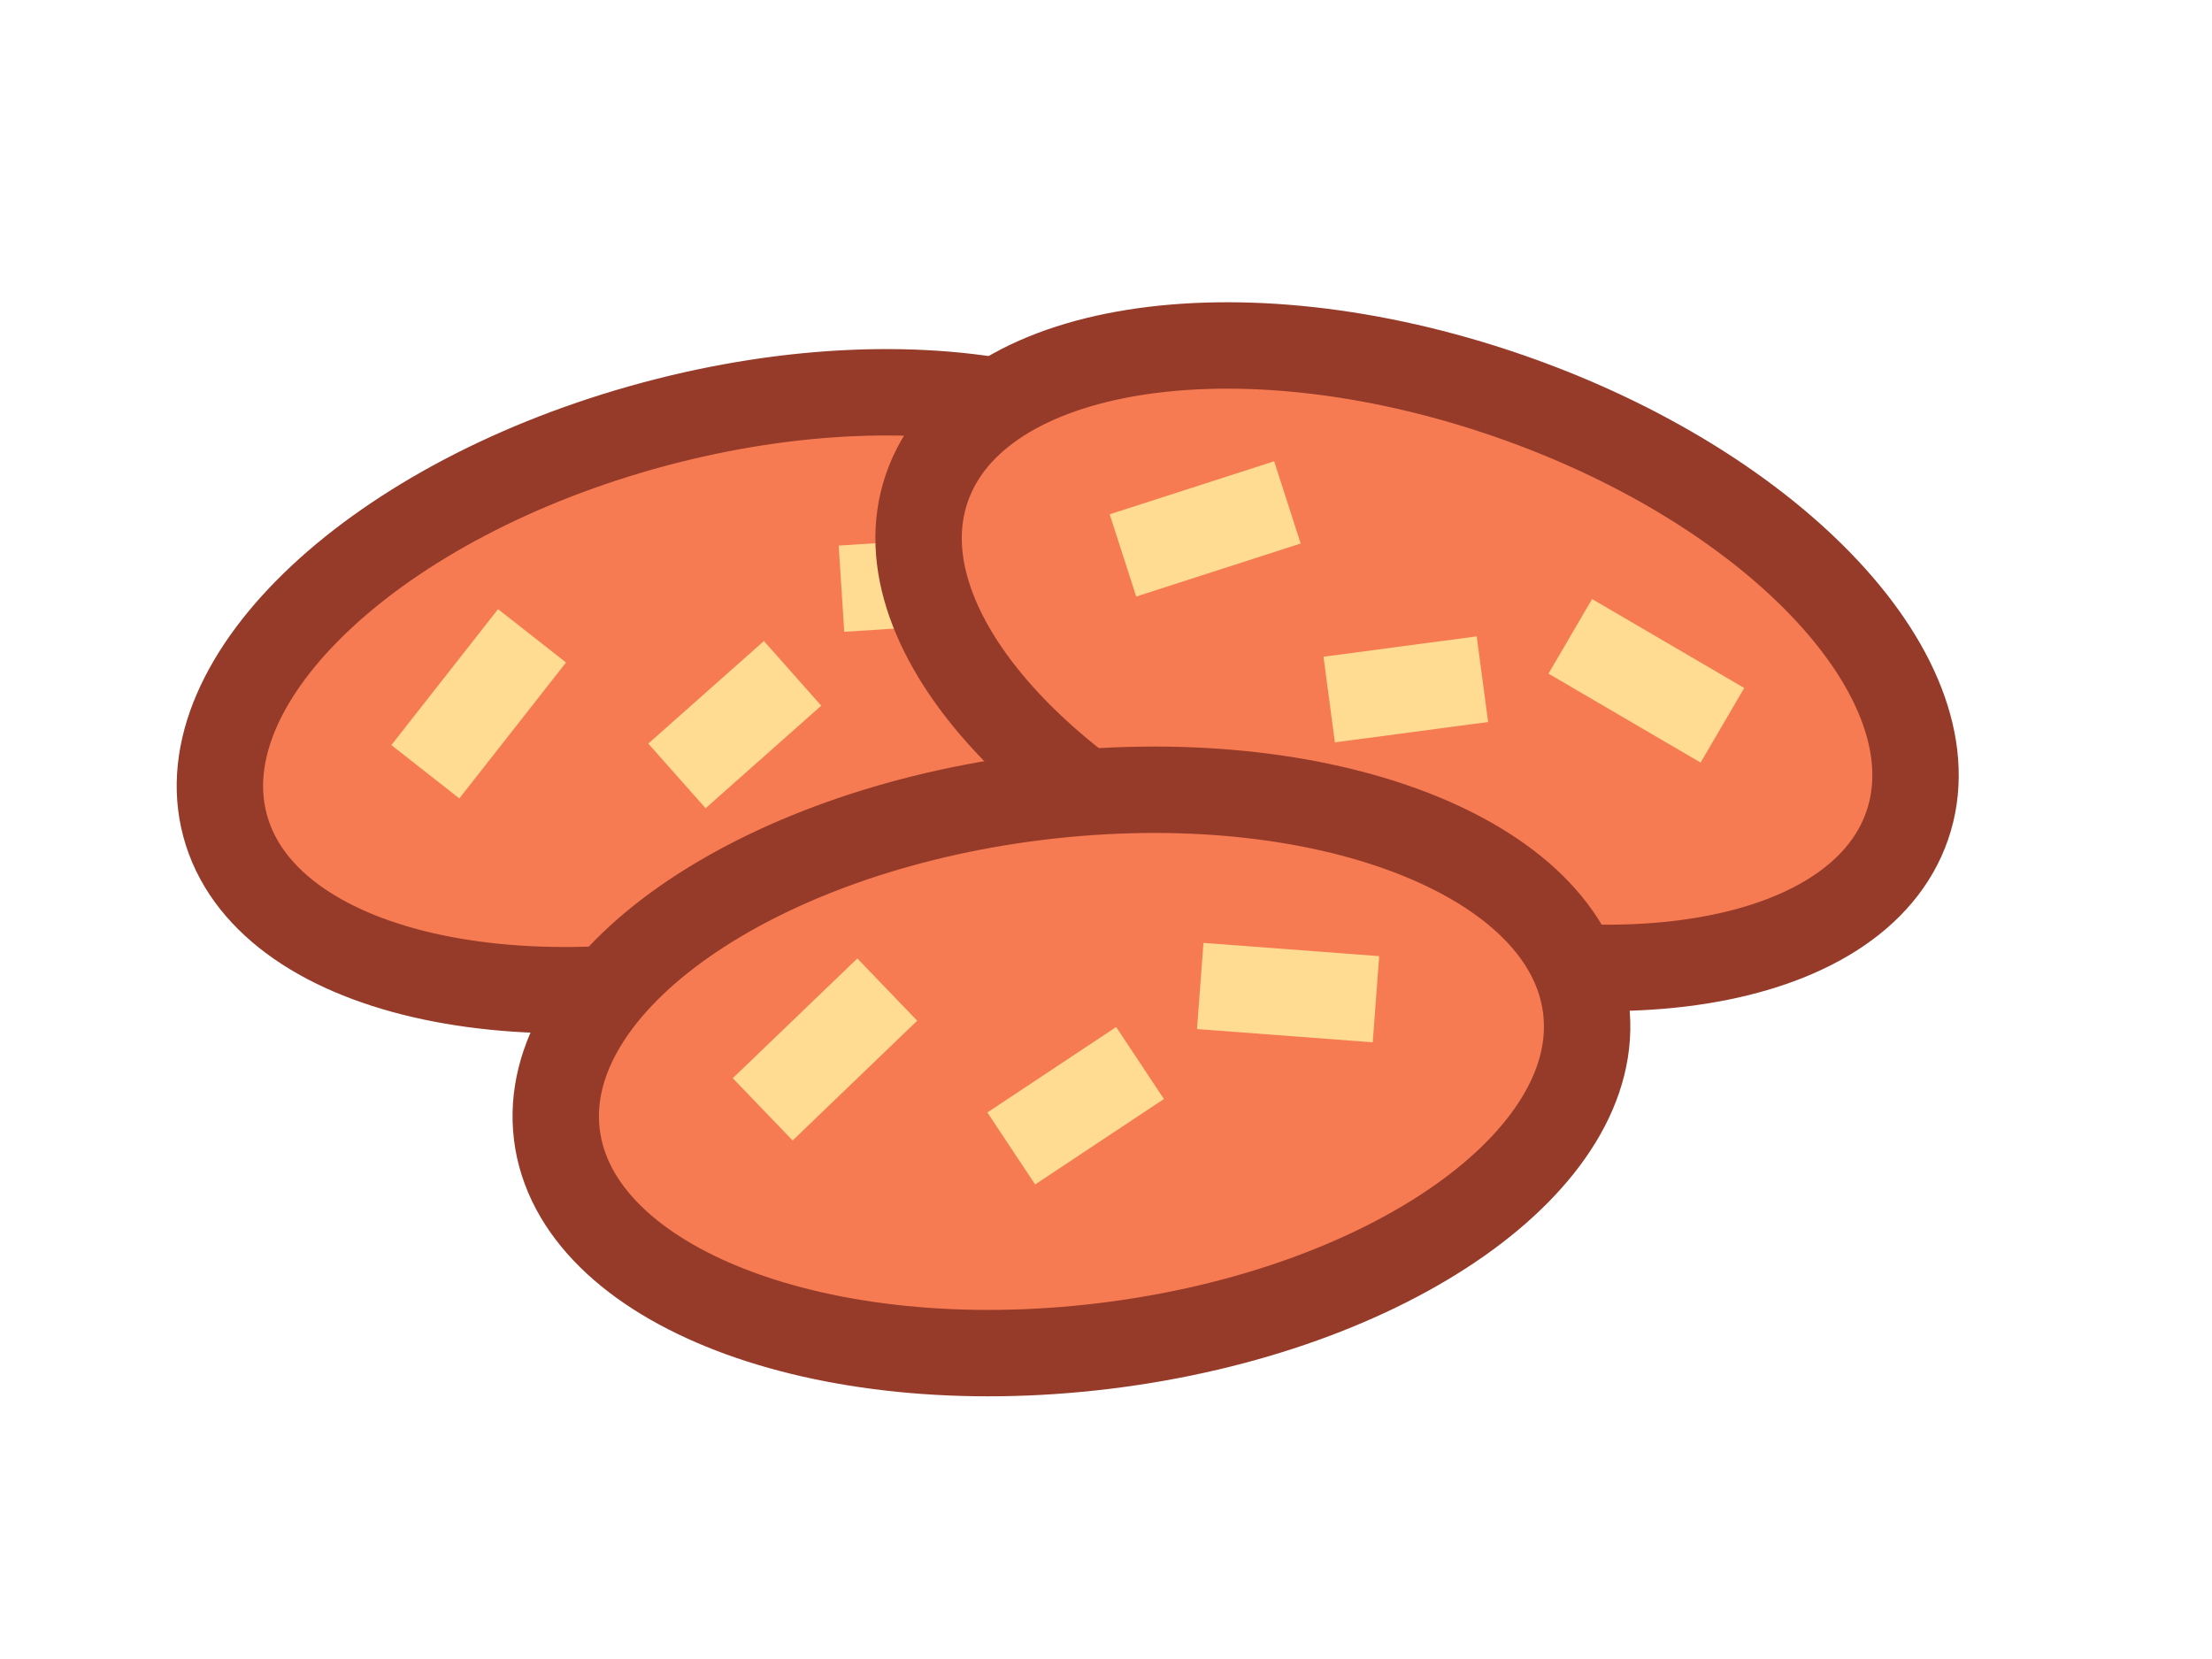
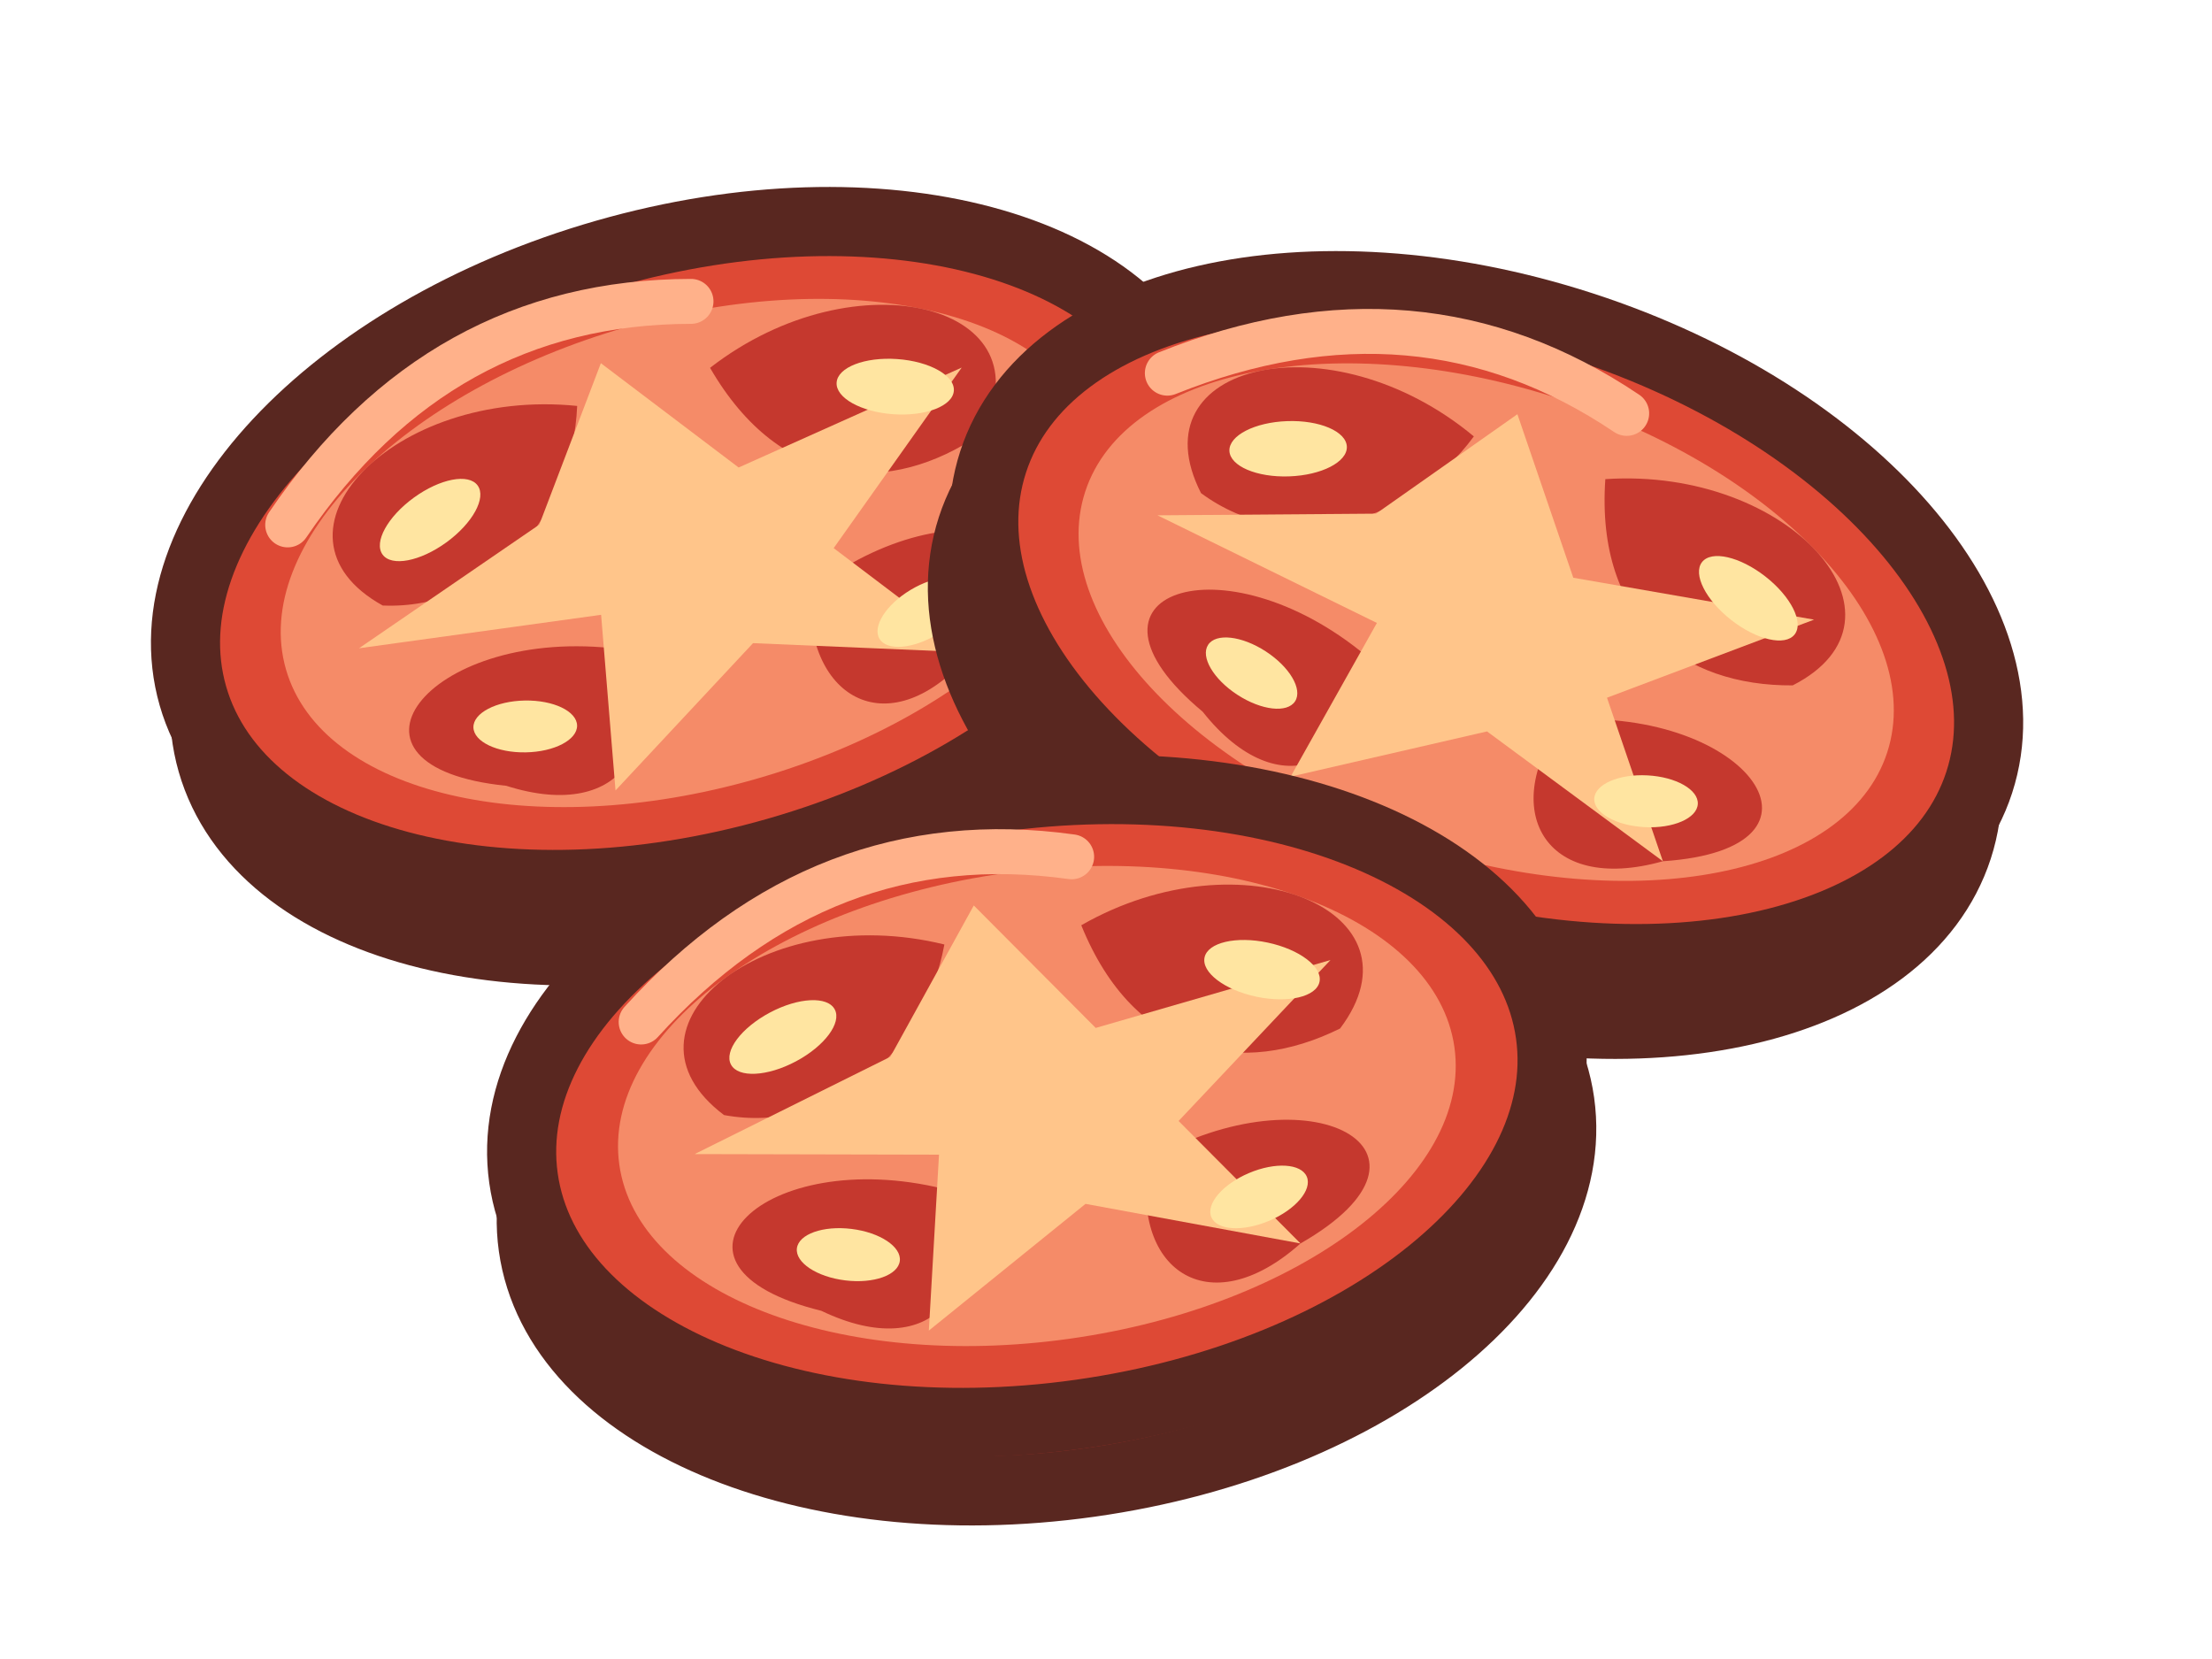
<svg xmlns="http://www.w3.org/2000/svg" viewBox="0 0 64 48" width="64" height="48">
-   <g transform="translate(21 20) rotate(-15)">
-     <ellipse rx="15" ry="8" fill="#f67b53" stroke="#963b29" stroke-width="2.5" />
-     <path d="m-9 0 4-3m3 5 4-2m2-2 5 1" stroke="#ffdc91" stroke-width="2.5" />
-   </g>
-   <g transform="translate(41 19) rotate(19)">
-     <ellipse rx="15" ry="8" fill="#f67b53" stroke="#963b29" stroke-width="2.5" />
-     <path d="m-9 0 4-3m3 5 4-2m2-2 5 1" stroke="#ffdc91" stroke-width="2.5" />
-   </g>
-   <g transform="translate(31 31) rotate(-7)">
-     <ellipse rx="15" ry="8" fill="#f67b53" stroke="#963b29" stroke-width="2.5" />
-     <path d="m-9 0 4-3m3 5 4-2m2-2 5 1" stroke="#ffdc91" stroke-width="2.5" />
-   </g>
+   <defs>
+     <g id="tomato-slice">
+       <ellipse cy="2" rx="15" ry="9" fill="#a52d25" stroke="#592720" stroke-width="2" />
+       <ellipse rx="15" ry="9" fill="#de4935" stroke="#592720" stroke-width="2" />
+       <ellipse rx="12.2" ry="6.8" fill="#f58b68" />
+       <path fill="#c5382e" d="M-2-5C-7-7-12-4-9-1c3 1 6-1 7-4ZM2-5C7-7 12-4 9-1 6 0 3-1 2-5ZM-3 2C-8 0-12 3-7 5c3 2 5 0 4-3ZM3 2C8 0 12 3 7 5 4 7 2 5 3 2Z" />
+       <path fill="#ffc58a" d="m-1-6 3 4 7-1-5 4 3 4-6-2-5 3 1-5-7-1 6-2Z" />
+       <g fill="#ffe5a1">
+         <ellipse cx="-7" cy="-3" rx="1.7" ry=".8" transform="rotate(-20 -7 -3)" />
+         <ellipse cx="7" cy="-3" rx="1.7" ry=".8" transform="rotate(20 7 -3)" />
+         <ellipse cx="-6" cy="3.5" rx="1.5" ry=".75" transform="rotate(15 -6 3.5)" />
+         <ellipse cx="6" cy="3.5" rx="1.5" ry=".75" transform="rotate(-15 6 3.5)" />
+       </g>
+       <path d="M-11-4q6-5 13-3" fill="none" stroke="#ffb18a" stroke-width="1.3" stroke-linecap="round" />
+     </g>
+   </defs>
+   <use href="#tomato-slice" transform="translate(20 16) rotate(-16)" />
+   <use href="#tomato-slice" transform="translate(43 18) rotate(18)" />
+   <use href="#tomato-slice" transform="translate(30 32) rotate(-8)" />
</svg>
